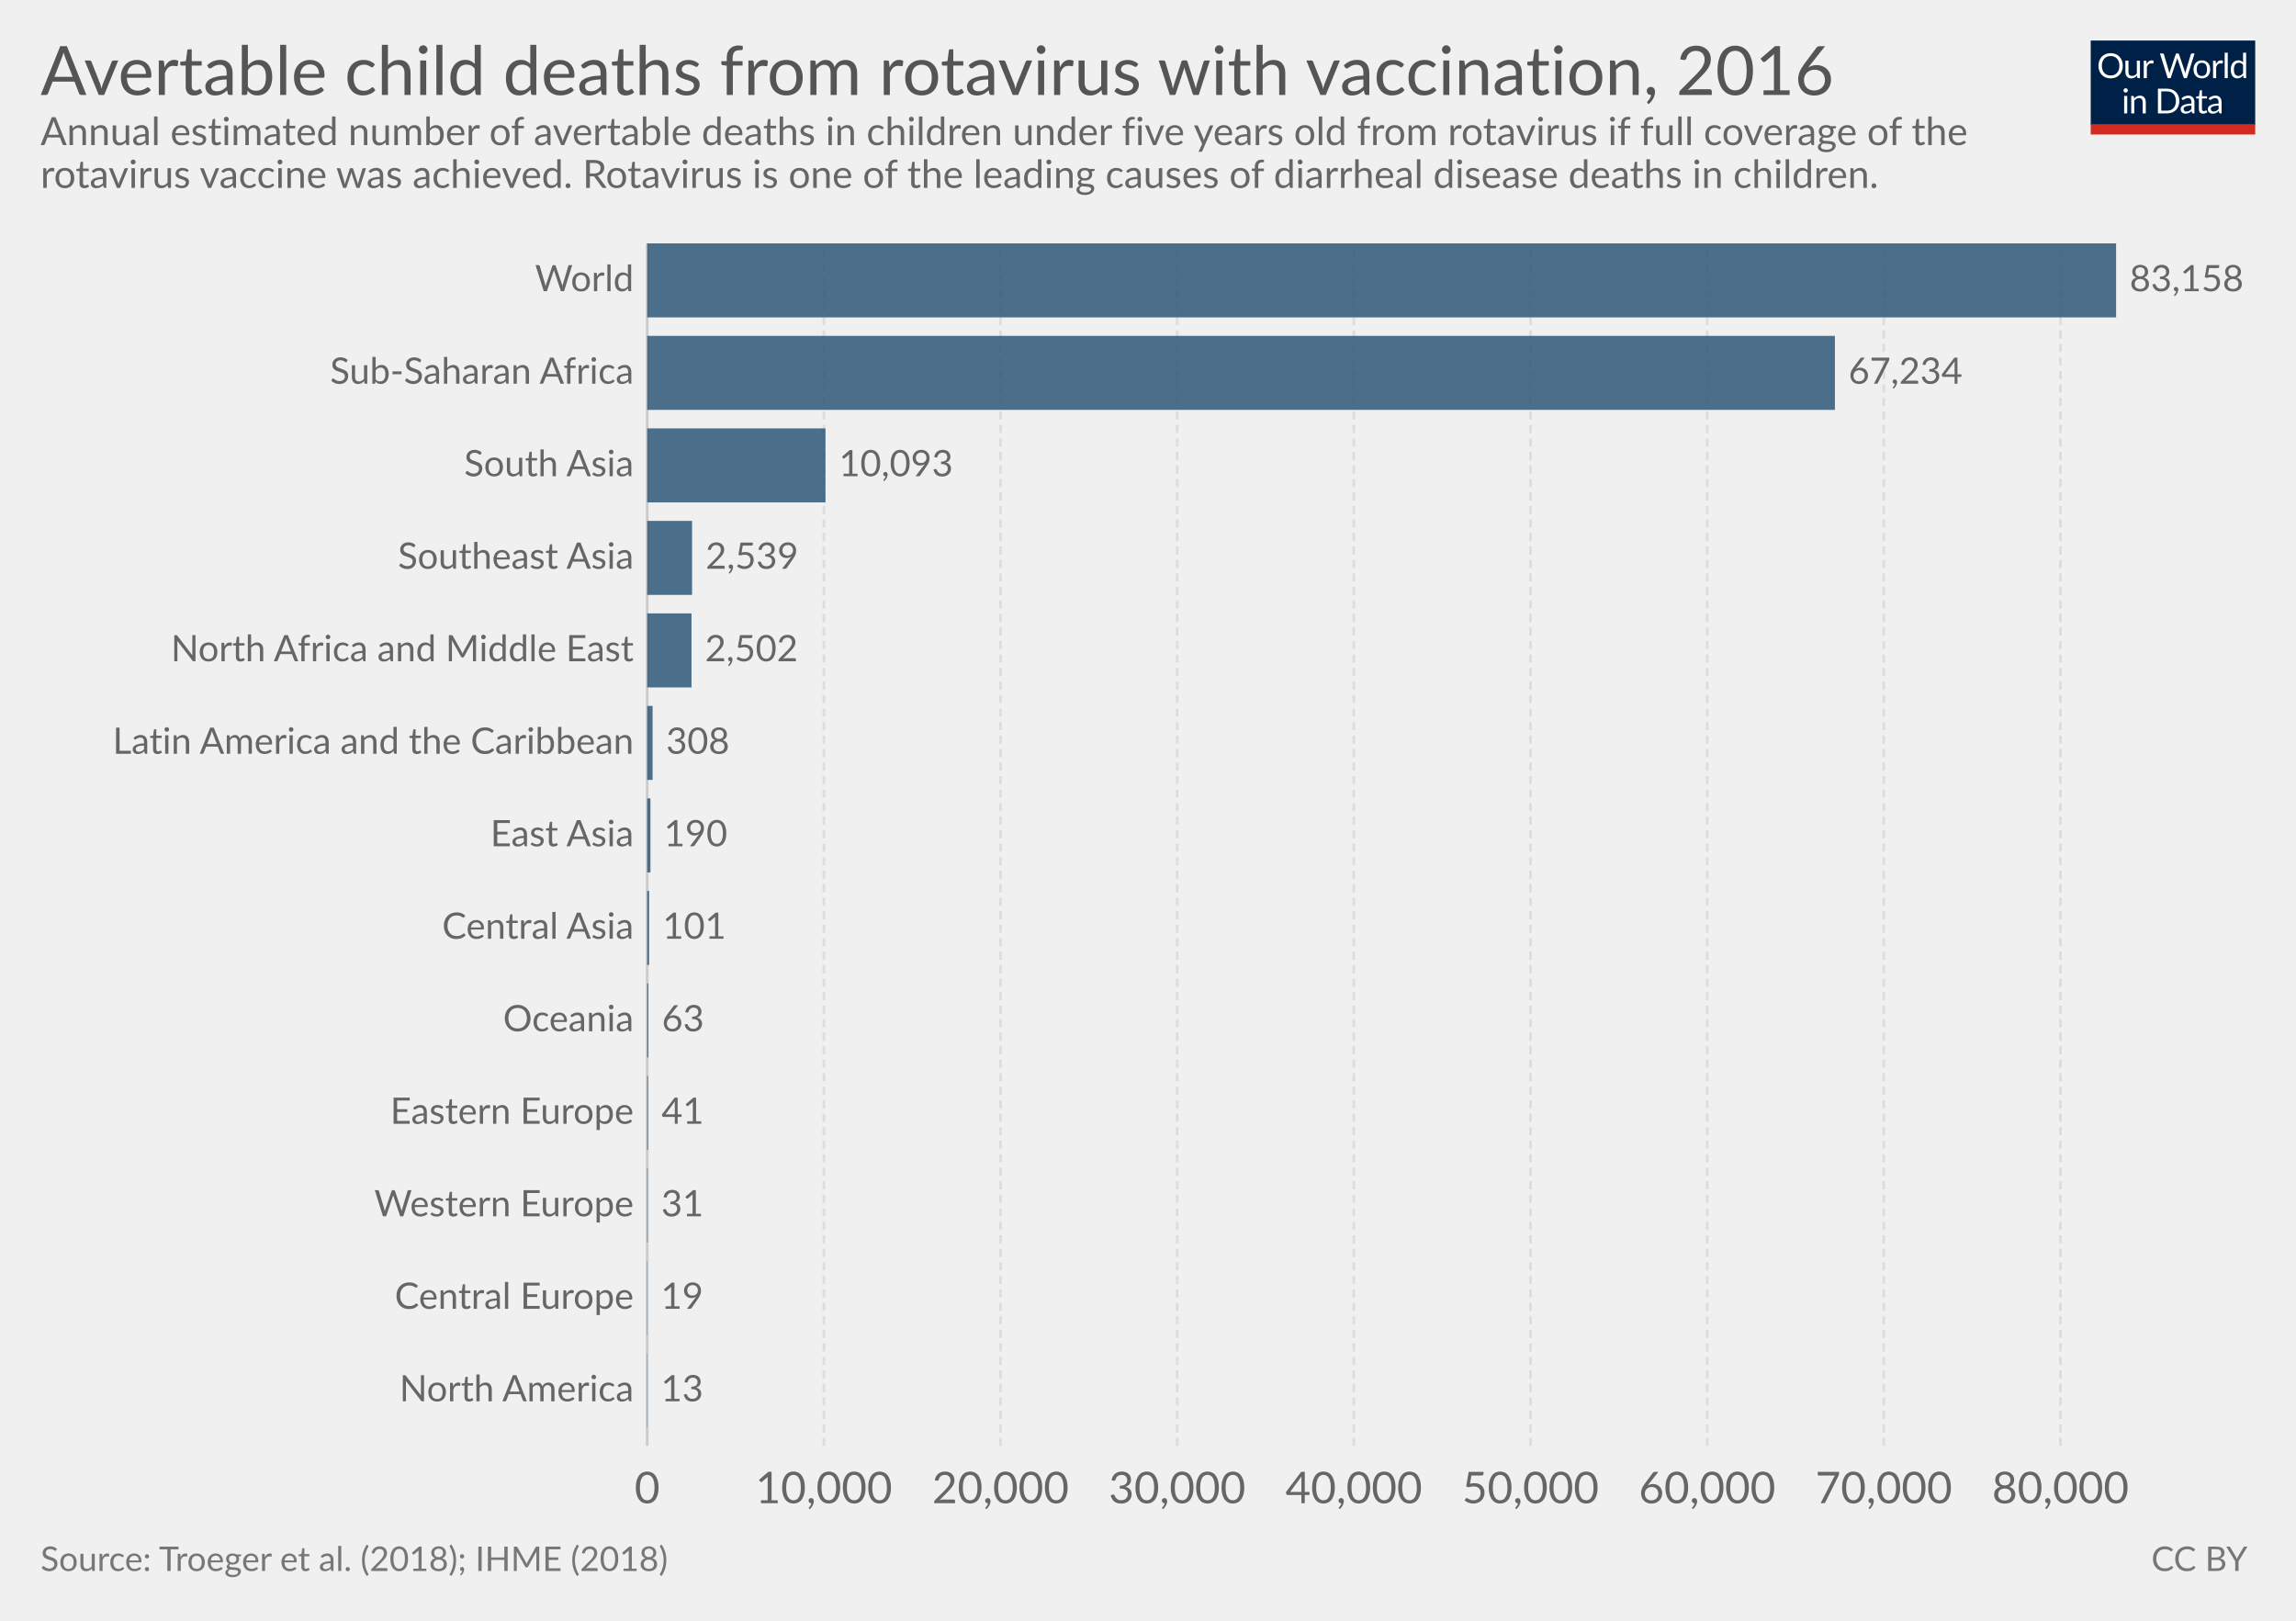
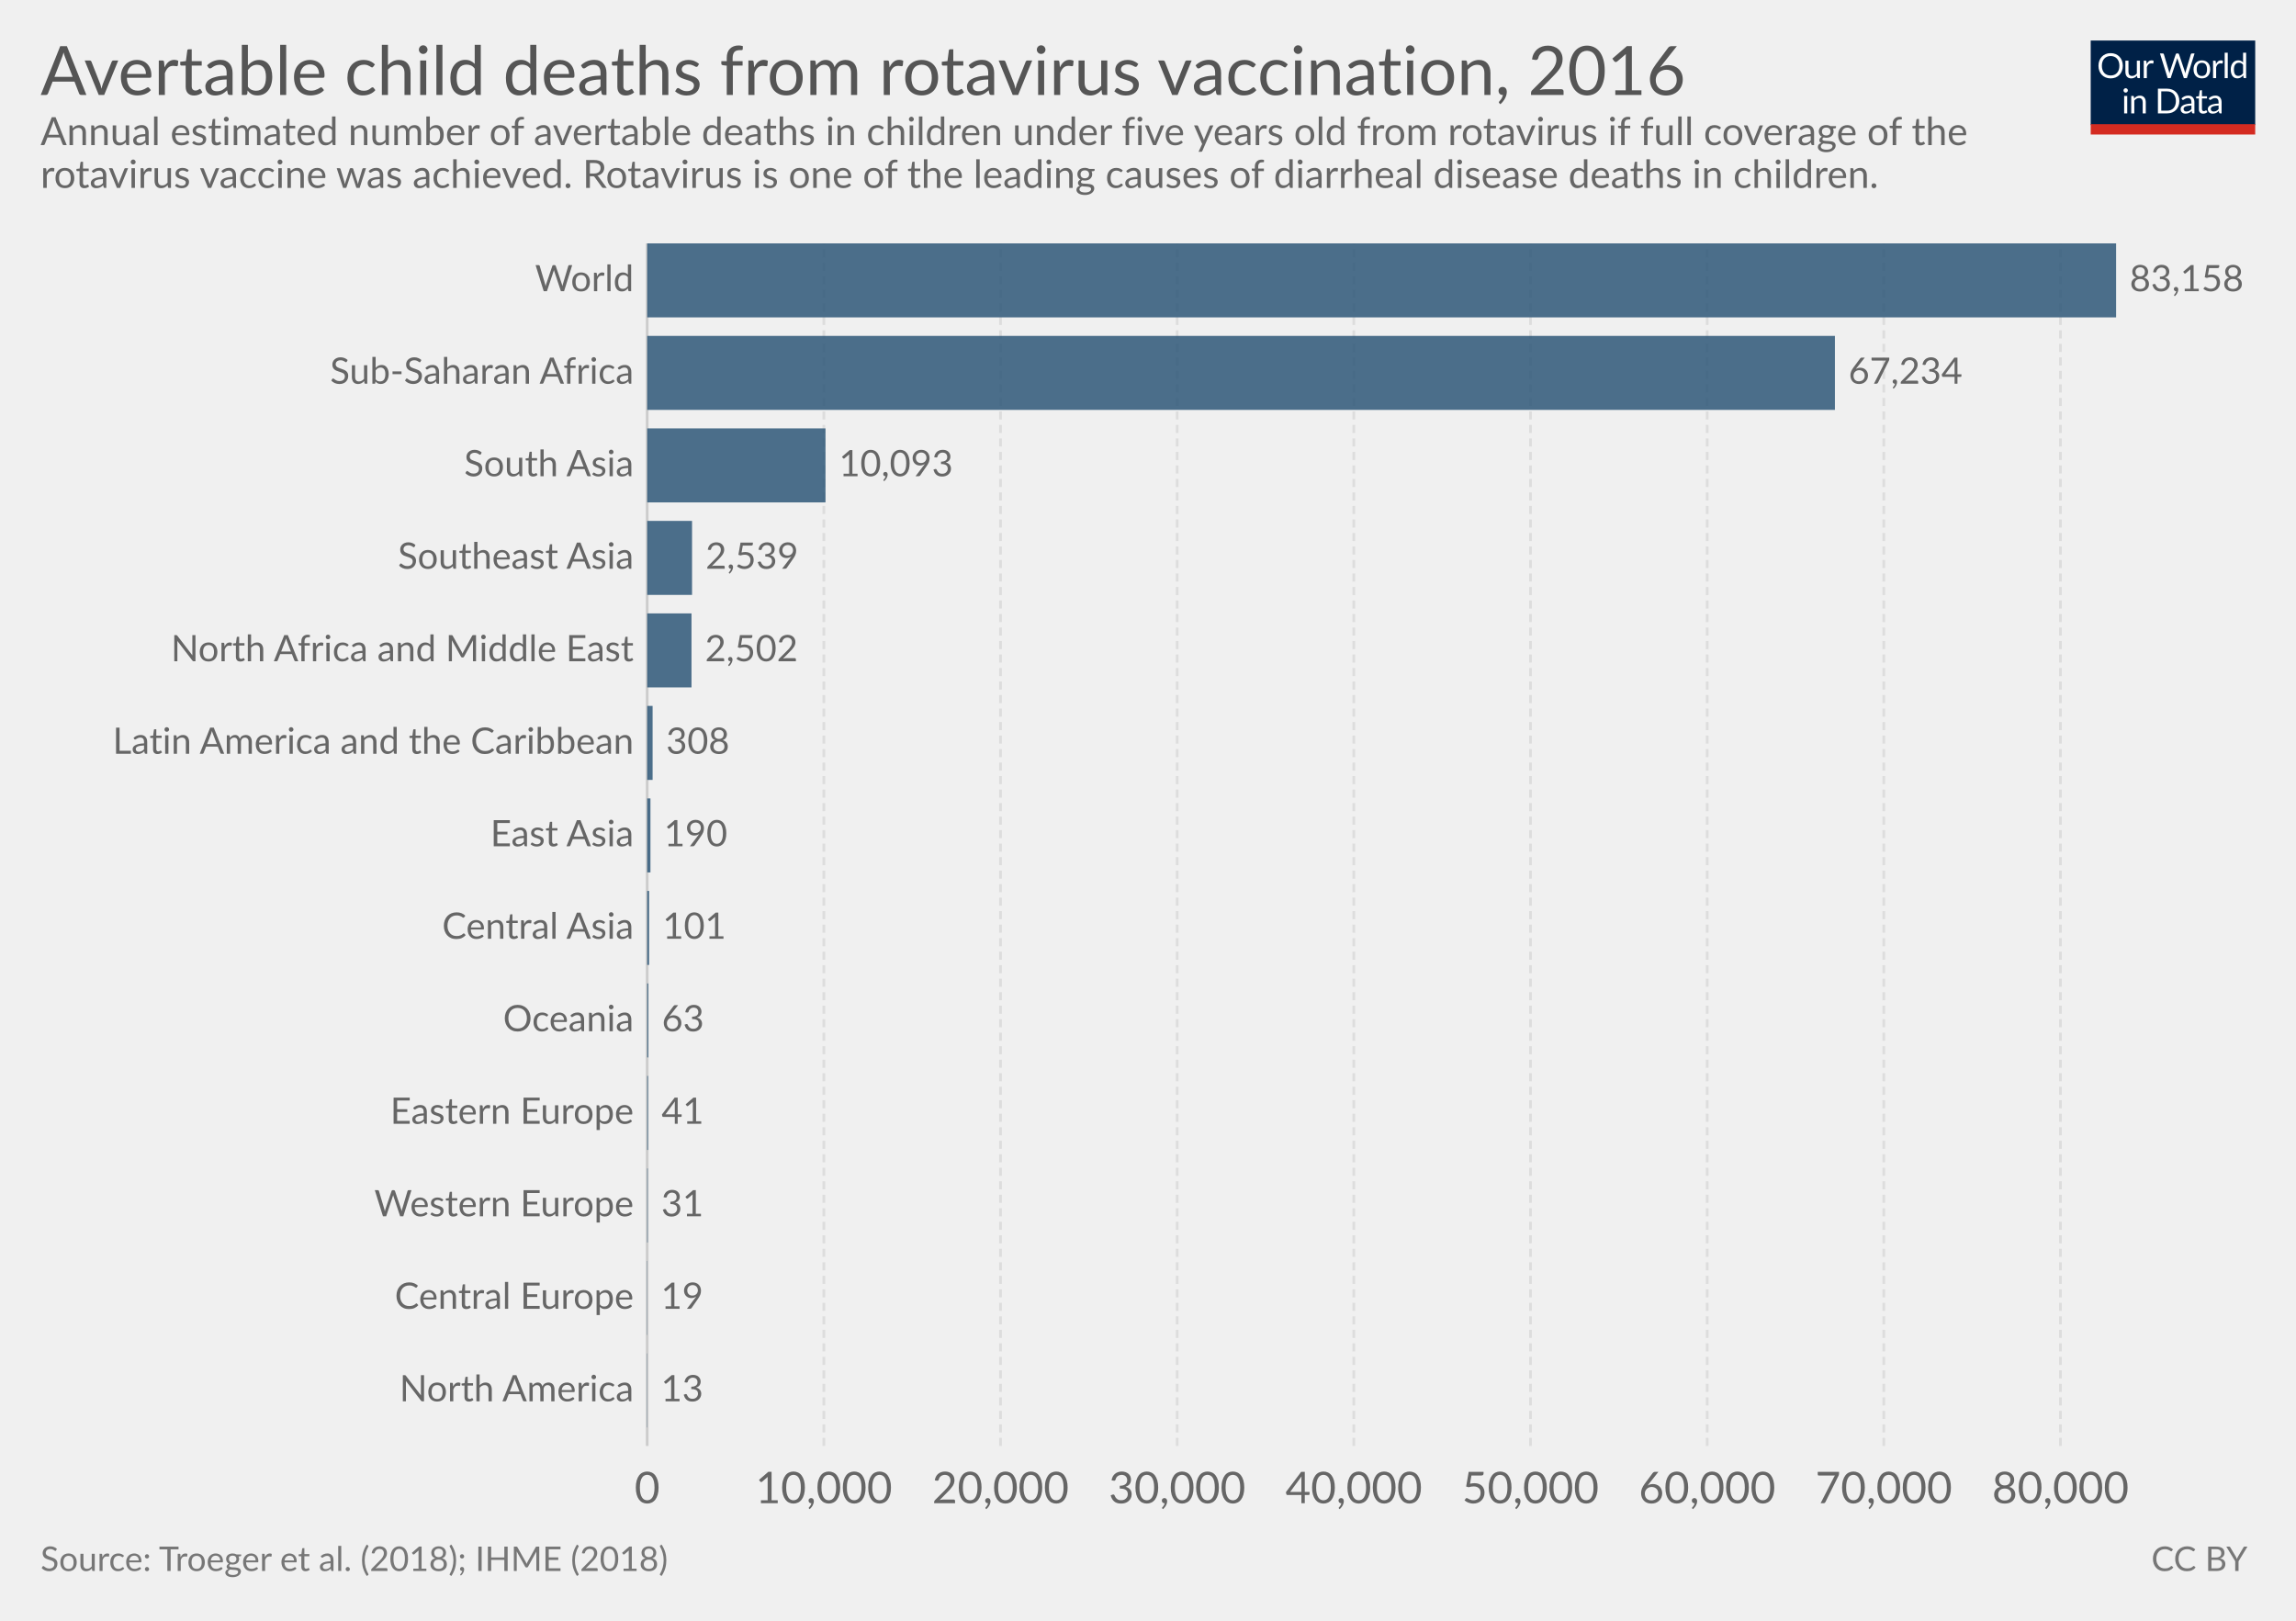
<svg xmlns="http://www.w3.org/2000/svg" version="1.1" style="font-family:Lato, 'Helvetica Neue', Helvetica, Arial, sans-serif;font-size:18px;background-color:white;text-rendering:optimizeLegibility;-webkit-font-smoothing:antialiased" width="850" height="600">
  <g class="HeaderView">
    <g transform="translate(774, 15) scale(0.29)">
      <svg width="210" height="120" viewBox="0 0 210 120" fill="none">
        <g clip-path="url(#clip0)">
          <path d="M0 0H210V107.89H0V0Z" fill="#002147" />
          <path d="M40.979 32.248C40.979 34.609 40.605 36.78 39.857 38.76C39.109 40.725 38.053 42.419 36.689 43.842C35.325 45.265 33.682 46.372 31.761 47.164C29.854 47.941 27.742 48.33 25.425 48.33C23.107 48.33 20.995 47.941 19.089 47.164C17.182 46.372 15.547 45.265 14.183 43.842C12.819 42.419 11.763 40.725 11.015 38.76C10.267 36.78 9.893 34.609 9.893 32.248C9.893 29.887 10.267 27.723 11.015 25.758C11.763 23.778 12.819 22.077 14.183 20.654C15.547 19.217 17.182 18.102 19.089 17.31C20.995 16.518 23.107 16.122 25.425 16.122C27.742 16.122 29.854 16.518 31.761 17.31C33.682 18.102 35.325 19.217 36.689 20.654C38.053 22.077 39.109 23.778 39.857 25.758C40.605 27.723 40.979 29.887 40.979 32.248ZM36.601 32.248C36.601 30.312 36.337 28.574 35.809 27.034C35.281 25.494 34.533 24.196 33.565 23.14C32.597 22.069 31.423 21.248 30.045 20.676C28.666 20.104 27.126 19.818 25.425 19.818C23.738 19.818 22.205 20.104 20.827 20.676C19.448 21.248 18.267 22.069 17.285 23.14C16.317 24.196 15.569 25.494 15.041 27.034C14.513 28.574 14.249 30.312 14.249 32.248C14.249 34.184 14.513 35.922 15.041 37.462C15.569 38.987 16.317 40.285 17.285 41.356C18.267 42.412 19.448 43.226 20.827 43.798C22.205 44.355 23.738 44.634 25.425 44.634C27.126 44.634 28.666 44.355 30.045 43.798C31.423 43.226 32.597 42.412 33.565 41.356C34.533 40.285 35.281 38.987 35.809 37.462C36.337 35.922 36.601 34.184 36.601 32.248ZM62.823 25.714V48H60.491C59.934 48 59.582 47.729 59.435 47.186L59.127 44.788C58.159 45.859 57.074 46.724 55.871 47.384C54.669 48.029 53.29 48.352 51.735 48.352C50.518 48.352 49.44 48.154 48.501 47.758C47.577 47.347 46.8 46.775 46.169 46.042C45.539 45.309 45.062 44.421 44.739 43.38C44.431 42.339 44.277 41.187 44.277 39.926V25.714H48.193V39.926C48.193 41.613 48.575 42.918 49.337 43.842C50.115 44.766 51.295 45.228 52.879 45.228C54.038 45.228 55.116 44.957 56.113 44.414C57.125 43.857 58.057 43.094 58.907 42.126V25.714H62.823ZM71.43 30.18C72.135 28.655 73 27.467 74.027 26.616C75.053 25.751 76.307 25.318 77.789 25.318C78.258 25.318 78.705 25.369 79.131 25.472C79.571 25.575 79.959 25.736 80.297 25.956L80.011 28.882C79.923 29.249 79.703 29.432 79.351 29.432C79.145 29.432 78.845 29.388 78.449 29.3C78.053 29.212 77.605 29.168 77.107 29.168C76.403 29.168 75.772 29.271 75.215 29.476C74.672 29.681 74.181 29.989 73.741 30.4C73.315 30.796 72.927 31.295 72.575 31.896C72.237 32.483 71.929 33.157 71.651 33.92V48H67.713V25.714H69.957C70.382 25.714 70.675 25.795 70.837 25.956C70.998 26.117 71.108 26.396 71.167 26.792L71.43 30.18ZM132.589 16.474L122.755 48H118.927L110.941 23.954C110.867 23.719 110.794 23.47 110.721 23.206C110.662 22.942 110.596 22.663 110.523 22.37C110.449 22.663 110.376 22.942 110.303 23.206C110.23 23.47 110.156 23.719 110.083 23.954L102.053 48H98.225L88.391 16.474H91.933C92.314 16.474 92.629 16.569 92.879 16.76C93.143 16.951 93.311 17.193 93.385 17.486L99.897 39.398C99.999 39.794 100.095 40.219 100.183 40.674C100.285 41.129 100.381 41.613 100.469 42.126C100.571 41.613 100.674 41.129 100.777 40.674C100.894 40.205 101.019 39.779 101.151 39.398L108.565 17.486C108.653 17.237 108.821 17.009 109.071 16.804C109.335 16.584 109.65 16.474 110.017 16.474H111.249C111.63 16.474 111.938 16.569 112.173 16.76C112.407 16.951 112.583 17.193 112.701 17.486L120.093 39.398C120.225 39.779 120.342 40.19 120.445 40.63C120.562 41.07 120.672 41.532 120.775 42.016C120.848 41.532 120.929 41.07 121.017 40.63C121.105 40.19 121.2 39.779 121.303 39.398L127.837 17.486C127.91 17.222 128.072 16.987 128.321 16.782C128.585 16.577 128.9 16.474 129.267 16.474H132.589ZM141.94 25.362C143.568 25.362 145.034 25.633 146.34 26.176C147.645 26.719 148.76 27.489 149.684 28.486C150.608 29.483 151.312 30.693 151.796 32.116C152.294 33.524 152.544 35.101 152.544 36.846C152.544 38.606 152.294 40.19 151.796 41.598C151.312 43.006 150.608 44.209 149.684 45.206C148.76 46.203 147.645 46.973 146.34 47.516C145.034 48.044 143.568 48.308 141.94 48.308C140.297 48.308 138.816 48.044 137.496 47.516C136.19 46.973 135.076 46.203 134.152 45.206C133.228 44.209 132.516 43.006 132.018 41.598C131.534 40.19 131.292 38.606 131.292 36.846C131.292 35.101 131.534 33.524 132.018 32.116C132.516 30.693 133.228 29.483 134.152 28.486C135.076 27.489 136.19 26.719 137.496 26.176C138.816 25.633 140.297 25.362 141.94 25.362ZM141.94 45.25C144.14 45.25 145.782 44.517 146.868 43.05C147.953 41.569 148.496 39.508 148.496 36.868C148.496 34.213 147.953 32.145 146.868 30.664C145.782 29.183 144.14 28.442 141.94 28.442C140.825 28.442 139.85 28.633 139.014 29.014C138.192 29.395 137.503 29.945 136.946 30.664C136.403 31.383 135.992 32.27 135.714 33.326C135.45 34.367 135.318 35.548 135.318 36.868C135.318 39.508 135.86 41.569 136.946 43.05C138.046 44.517 139.71 45.25 141.94 45.25ZM159.908 30.18C160.612 28.655 161.478 27.467 162.504 26.616C163.531 25.751 164.785 25.318 166.266 25.318C166.736 25.318 167.183 25.369 167.608 25.472C168.048 25.575 168.437 25.736 168.774 25.956L168.488 28.882C168.4 29.249 168.18 29.432 167.828 29.432C167.623 29.432 167.322 29.388 166.926 29.3C166.53 29.212 166.083 29.168 165.584 29.168C164.88 29.168 164.25 29.271 163.692 29.476C163.15 29.681 162.658 29.989 162.218 30.4C161.793 30.796 161.404 31.295 161.052 31.896C160.715 32.483 160.407 33.157 160.128 33.92V48H156.19V25.714H158.434C158.86 25.714 159.153 25.795 159.314 25.956C159.476 26.117 159.586 26.396 159.644 26.792L159.908 30.18ZM174.946 15.594V48H171.03V15.594H174.946ZM194.496 31.016C193.763 30.033 192.971 29.351 192.12 28.97C191.269 28.574 190.316 28.376 189.26 28.376C187.192 28.376 185.601 29.117 184.486 30.598C183.371 32.079 182.814 34.191 182.814 36.934C182.814 38.386 182.939 39.633 183.188 40.674C183.437 41.701 183.804 42.551 184.288 43.226C184.772 43.886 185.366 44.37 186.07 44.678C186.774 44.986 187.573 45.14 188.468 45.14C189.759 45.14 190.881 44.847 191.834 44.26C192.802 43.673 193.689 42.845 194.496 41.774V31.016ZM198.412 15.594V48H196.08C195.523 48 195.171 47.729 195.024 47.186L194.672 44.48C193.719 45.624 192.633 46.548 191.416 47.252C190.199 47.956 188.791 48.308 187.192 48.308C185.916 48.308 184.757 48.066 183.716 47.582C182.675 47.083 181.787 46.357 181.054 45.404C180.321 44.451 179.756 43.263 179.36 41.84C178.964 40.417 178.766 38.782 178.766 36.934C178.766 35.291 178.986 33.766 179.426 32.358C179.866 30.935 180.497 29.703 181.318 28.662C182.139 27.621 183.144 26.807 184.332 26.22C185.535 25.619 186.884 25.318 188.38 25.318C189.744 25.318 190.91 25.553 191.878 26.022C192.861 26.477 193.733 27.115 194.496 27.936V15.594H198.412ZM46.614 70.714V93H42.698V70.714H46.614ZM47.45 63.718C47.45 64.099 47.369 64.459 47.208 64.796C47.061 65.119 46.856 65.412 46.592 65.676C46.343 65.925 46.042 66.123 45.69 66.27C45.352 66.417 44.993 66.49 44.612 66.49C44.23 66.49 43.871 66.417 43.534 66.27C43.211 66.123 42.925 65.925 42.676 65.676C42.426 65.412 42.228 65.119 42.082 64.796C41.935 64.459 41.862 64.099 41.862 63.718C41.862 63.337 41.935 62.977 42.082 62.64C42.228 62.288 42.426 61.987 42.676 61.738C42.925 61.474 43.211 61.269 43.534 61.122C43.871 60.975 44.23 60.902 44.612 60.902C44.993 60.902 45.352 60.975 45.69 61.122C46.042 61.269 46.343 61.474 46.592 61.738C46.856 61.987 47.061 62.288 47.208 62.64C47.369 62.977 47.45 63.337 47.45 63.718ZM55.424 73.948C55.908 73.405 56.422 72.914 56.964 72.474C57.507 72.034 58.079 71.66 58.68 71.352C59.296 71.029 59.941 70.787 60.616 70.626C61.306 70.45 62.046 70.362 62.838 70.362C64.055 70.362 65.126 70.567 66.05 70.978C66.989 71.374 67.766 71.946 68.382 72.694C69.013 73.427 69.49 74.315 69.812 75.356C70.135 76.397 70.296 77.549 70.296 78.81V93H66.358V78.81C66.358 77.123 65.969 75.818 65.192 74.894C64.43 73.955 63.264 73.486 61.694 73.486C60.535 73.486 59.45 73.765 58.438 74.322C57.441 74.879 56.517 75.635 55.666 76.588V93H51.728V70.714H54.082C54.639 70.714 54.984 70.985 55.116 71.528L55.424 73.948ZM113.129 77.248C113.129 79.609 112.755 81.758 112.007 83.694C111.259 85.63 110.203 87.287 108.839 88.666C107.475 90.045 105.832 91.115 103.911 91.878C102.004 92.626 99.892 93 97.575 93H85.805V61.474H97.575C99.892 61.474 102.004 61.855 103.911 62.618C105.832 63.366 107.475 64.437 108.839 65.83C110.203 67.209 111.259 68.866 112.007 70.802C112.755 72.738 113.129 74.887 113.129 77.248ZM108.751 77.248C108.751 75.312 108.487 73.581 107.959 72.056C107.431 70.531 106.683 69.24 105.715 68.184C104.747 67.128 103.574 66.321 102.195 65.764C100.816 65.207 99.276 64.928 97.575 64.928H90.073V89.546H97.575C99.276 89.546 100.816 89.267 102.195 88.71C103.574 88.153 104.747 87.353 105.715 86.312C106.683 85.256 107.431 83.965 107.959 82.44C108.487 80.915 108.751 79.184 108.751 77.248ZM128.553 82.968C126.749 83.027 125.209 83.173 123.933 83.408C122.672 83.628 121.638 83.921 120.831 84.288C120.039 84.655 119.46 85.087 119.093 85.586C118.741 86.085 118.565 86.642 118.565 87.258C118.565 87.845 118.661 88.351 118.851 88.776C119.042 89.201 119.299 89.553 119.621 89.832C119.959 90.096 120.347 90.294 120.787 90.426C121.242 90.543 121.726 90.602 122.239 90.602C122.929 90.602 123.559 90.536 124.131 90.404C124.703 90.257 125.239 90.052 125.737 89.788C126.251 89.524 126.735 89.209 127.189 88.842C127.659 88.475 128.113 88.057 128.553 87.588V82.968ZM115.903 73.86C117.135 72.672 118.463 71.785 119.885 71.198C121.308 70.611 122.885 70.318 124.615 70.318C125.862 70.318 126.969 70.523 127.937 70.934C128.905 71.345 129.719 71.917 130.379 72.65C131.039 73.383 131.538 74.271 131.875 75.312C132.213 76.353 132.381 77.497 132.381 78.744V93H130.643C130.262 93 129.969 92.941 129.763 92.824C129.558 92.692 129.397 92.443 129.279 92.076L128.839 89.964C128.253 90.507 127.681 90.991 127.123 91.416C126.566 91.827 125.979 92.179 125.363 92.472C124.747 92.751 124.087 92.963 123.383 93.11C122.694 93.271 121.924 93.352 121.073 93.352C120.208 93.352 119.394 93.235 118.631 93C117.869 92.751 117.201 92.384 116.629 91.9C116.072 91.416 115.625 90.807 115.287 90.074C114.965 89.326 114.803 88.446 114.803 87.434C114.803 86.554 115.045 85.711 115.529 84.904C116.013 84.083 116.798 83.357 117.883 82.726C118.969 82.095 120.384 81.582 122.129 81.186C123.875 80.775 126.016 80.541 128.553 80.482V78.744C128.553 77.013 128.179 75.708 127.431 74.828C126.683 73.933 125.591 73.486 124.153 73.486C123.185 73.486 122.371 73.611 121.711 73.86C121.066 74.095 120.501 74.366 120.017 74.674C119.548 74.967 119.137 75.239 118.785 75.488C118.448 75.723 118.111 75.84 117.773 75.84C117.509 75.84 117.282 75.774 117.091 75.642C116.901 75.495 116.739 75.319 116.607 75.114L115.903 73.86ZM143.568 93.352C141.808 93.352 140.451 92.861 139.498 91.878C138.559 90.895 138.09 89.48 138.09 87.632V73.992H135.406C135.171 73.992 134.973 73.926 134.812 73.794C134.65 73.647 134.57 73.427 134.57 73.134V71.572L138.222 71.11L139.124 64.224C139.168 64.004 139.263 63.828 139.41 63.696C139.571 63.549 139.776 63.476 140.026 63.476H142.006V71.154H148.452V73.992H142.006V87.368C142.006 88.307 142.233 89.003 142.688 89.458C143.142 89.913 143.729 90.14 144.448 90.14C144.858 90.14 145.21 90.089 145.504 89.986C145.812 89.869 146.076 89.744 146.296 89.612C146.516 89.48 146.699 89.363 146.846 89.26C147.007 89.143 147.146 89.084 147.264 89.084C147.469 89.084 147.652 89.209 147.814 89.458L148.958 91.328C148.283 91.959 147.469 92.457 146.516 92.824C145.562 93.176 144.58 93.352 143.568 93.352ZM163.253 82.968C161.449 83.027 159.909 83.173 158.633 83.408C157.372 83.628 156.338 83.921 155.531 84.288C154.739 84.655 154.16 85.087 153.793 85.586C153.441 86.085 153.265 86.642 153.265 87.258C153.265 87.845 153.36 88.351 153.551 88.776C153.742 89.201 153.998 89.553 154.321 89.832C154.658 90.096 155.047 90.294 155.487 90.426C155.942 90.543 156.426 90.602 156.939 90.602C157.628 90.602 158.259 90.536 158.831 90.404C159.403 90.257 159.938 90.052 160.437 89.788C160.95 89.524 161.434 89.209 161.889 88.842C162.358 88.475 162.813 88.057 163.253 87.588V82.968ZM150.603 73.86C151.835 72.672 153.162 71.785 154.585 71.198C156.008 70.611 157.584 70.318 159.315 70.318C160.562 70.318 161.669 70.523 162.637 70.934C163.605 71.345 164.419 71.917 165.079 72.65C165.739 73.383 166.238 74.271 166.575 75.312C166.912 76.353 167.081 77.497 167.081 78.744V93H165.343C164.962 93 164.668 92.941 164.463 92.824C164.258 92.692 164.096 92.443 163.979 92.076L163.539 89.964C162.952 90.507 162.38 90.991 161.823 91.416C161.266 91.827 160.679 92.179 160.063 92.472C159.447 92.751 158.787 92.963 158.083 93.11C157.394 93.271 156.624 93.352 155.773 93.352C154.908 93.352 154.094 93.235 153.331 93C152.568 92.751 151.901 92.384 151.329 91.9C150.772 91.416 150.324 90.807 149.987 90.074C149.664 89.326 149.503 88.446 149.503 87.434C149.503 86.554 149.745 85.711 150.229 84.904C150.713 84.083 151.498 83.357 152.583 82.726C153.668 82.095 155.084 81.582 156.829 81.186C158.574 80.775 160.716 80.541 163.253 80.482V78.744C163.253 77.013 162.879 75.708 162.131 74.828C161.383 73.933 160.29 73.486 158.853 73.486C157.885 73.486 157.071 73.611 156.411 73.86C155.766 74.095 155.201 74.366 154.717 74.674C154.248 74.967 153.837 75.239 153.485 75.488C153.148 75.723 152.81 75.84 152.473 75.84C152.209 75.84 151.982 75.774 151.791 75.642C151.6 75.495 151.439 75.319 151.307 75.114L150.603 73.86Z" fill="white" />
          <rect y="106.789" width="210" height="13.211" fill="#D42B21" />
        </g>
        <defs>
          <clipPath id="clip0">
            <rect width="210" height="120" fill="white" />
          </clipPath>
        </defs>
      </svg>
    </g>
    <a href="https://ourworldindata.org/grapher/avertable-deaths-from-rotavirus-with-full-vaccine-coverage" target="_blank">
      <text font-size="25.20" x="15.0" y="35.2" fill="#555">
-         <tspan x="15" y="35.16">Avertable child deaths from rotavirus with vaccination, 2016</tspan>
+         <tspan x="15" y="35.16">Avertable child deaths from rotavirus vaccination, 2016</tspan>
      </text>
    </a>
    <text font-size="14.40" x="15.0" y="53.7" fill="#666">
      <tspan x="15" y="53.72">Annual estimated number of avertable deaths in children under five years old from rotavirus if full coverage of the</tspan>
      <tspan x="15" y="69.56">rotavirus vaccine was achieved. Rotavirus is one of the leading causes of diarrheal disease deaths in children.</tspan>
    </text>
  </g>
  <g class="DiscreteBarChart">
    <rect x="15" y="90.1" width="810" height="466.4" opacity="0" fill="rgba(255,255,255,0)" />
    <g class="HorizontalAxis">
      <text x="239.6" y="556.5" fill="#666" text-anchor="middle" font-size="16.2">0</text>
      <text x="305" y="556.5" fill="#666" text-anchor="middle" font-size="16.2">10,000</text>
      <text x="370.4" y="556.5" fill="#666" text-anchor="middle" font-size="16.2">20,000</text>
      <text x="435.8" y="556.5" fill="#666" text-anchor="middle" font-size="16.2">30,000</text>
      <text x="501.2" y="556.5" fill="#666" text-anchor="middle" font-size="16.2">40,000</text>
      <text x="566.6" y="556.5" fill="#666" text-anchor="middle" font-size="16.2">50,000</text>
      <text x="632" y="556.5" fill="#666" text-anchor="middle" font-size="16.2">60,000</text>
      <text x="697.4" y="556.5" fill="#666" text-anchor="middle" font-size="16.2">70,000</text>
      <text x="762.8" y="556.5" fill="#666" text-anchor="middle" font-size="16.2">80,000</text>
    </g>
    <g class="AxisGridLines">
      <line x1="239.6" y1="535.30" x2="239.6" y2="90.10" stroke="#ccc" />
      <line x1="305" y1="535.30" x2="305" y2="90.10" stroke="#ddd" stroke-dasharray="3,2" />
      <line x1="370.4" y1="535.30" x2="370.4" y2="90.10" stroke="#ddd" stroke-dasharray="3,2" />
      <line x1="435.8" y1="535.30" x2="435.8" y2="90.10" stroke="#ddd" stroke-dasharray="3,2" />
      <line x1="501.2" y1="535.30" x2="501.2" y2="90.10" stroke="#ddd" stroke-dasharray="3,2" />
      <line x1="566.6" y1="535.30" x2="566.6" y2="90.10" stroke="#ddd" stroke-dasharray="3,2" />
      <line x1="632" y1="535.30" x2="632" y2="90.10" stroke="#ddd" stroke-dasharray="3,2" />
      <line x1="697.4" y1="535.30" x2="697.4" y2="90.10" stroke="#ddd" stroke-dasharray="3,2" />
      <line x1="762.8" y1="535.30" x2="762.8" y2="90.10" stroke="#ddd" stroke-dasharray="3,2" />
    </g>
-     <g class="bar">
-       <text x="234.604" y="103.798" fill="#666" dominant-baseline="middle" text-anchor="end" font-size="13.5">World</text>
-       <rect x="239.6" y="90.1" width="543.8" height="27.397" fill="#2E5778" opacity="0.85" />
-       <text x="788.4" y="103.798" fill="#666" dominant-baseline="middle" text-anchor="start" font-size="13.5">83,158</text>
+     <g class="bar" transform="translate(0, 103.7985)" style="transition:transform 200ms ease">
+       <text x="0" y="0" transform="translate(234.604, 0)" fill="#666" dominant-baseline="middle" text-anchor="end" font-size="13.5">World</text>
+       <rect x="0" y="0" transform="translate(239.6, -13.69846)" width="543.8" height="27.397" fill="#2E5778" opacity="0.85" style="transition:height 200ms ease" />
+       <text x="0" y="0" transform="translate(788.4, 0)" fill="#666" dominant-baseline="middle" text-anchor="start" font-size="13.5">83,158</text>
    </g>
-     <g class="bar">
-       <text x="234.604" y="138.045" fill="#666" dominant-baseline="middle" text-anchor="end" font-size="13.5">Sub-Saharan Africa</text>
-       <rect x="239.6" y="124.346" width="439.7" height="27.397" fill="#2E5778" opacity="0.85" />
-       <text x="684.3" y="138.045" fill="#666" dominant-baseline="middle" text-anchor="start" font-size="13.5">67,234</text>
+     <g class="bar" transform="translate(0, 138.0446)" style="transition:transform 200ms ease">
+       <text x="0" y="0" transform="translate(234.604, 0)" fill="#666" dominant-baseline="middle" text-anchor="end" font-size="13.5">Sub-Saharan Africa</text>
+       <rect x="0" y="0" transform="translate(239.6, -13.69846)" width="439.7" height="27.397" fill="#2E5778" opacity="0.85" style="transition:height 200ms ease" />
+       <text x="0" y="0" transform="translate(684.3, 0)" fill="#666" dominant-baseline="middle" text-anchor="start" font-size="13.5">67,234</text>
    </g>
-     <g class="bar">
-       <text x="234.604" y="172.291" fill="#666" dominant-baseline="middle" text-anchor="end" font-size="13.5">South Asia</text>
-       <rect x="239.6" y="158.592" width="66" height="27.397" fill="#2E5778" opacity="0.85" />
-       <text x="310.6" y="172.291" fill="#666" dominant-baseline="middle" text-anchor="start" font-size="13.5">10,093</text>
+     <g class="bar" transform="translate(0, 172.2908)" style="transition:transform 200ms ease">
+       <text x="0" y="0" transform="translate(234.604, 0)" fill="#666" dominant-baseline="middle" text-anchor="end" font-size="13.5">South Asia</text>
+       <rect x="0" y="0" transform="translate(239.6, -13.69846)" width="66" height="27.397" fill="#2E5778" opacity="0.85" style="transition:height 200ms ease" />
+       <text x="0" y="0" transform="translate(310.6, 0)" fill="#666" dominant-baseline="middle" text-anchor="start" font-size="13.5">10,093</text>
    </g>
-     <g class="bar">
-       <text x="234.604" y="206.537" fill="#666" dominant-baseline="middle" text-anchor="end" font-size="13.5">Southeast Asia</text>
-       <rect x="239.6" y="192.838" width="16.6" height="27.397" fill="#2E5778" opacity="0.85" />
-       <text x="261.2" y="206.537" fill="#666" dominant-baseline="middle" text-anchor="start" font-size="13.5">2,539</text>
+     <g class="bar" transform="translate(0, 206.5369)" style="transition:transform 200ms ease">
+       <text x="0" y="0" transform="translate(234.604, 0)" fill="#666" dominant-baseline="middle" text-anchor="end" font-size="13.5">Southeast Asia</text>
+       <rect x="0" y="0" transform="translate(239.6, -13.69846)" width="16.6" height="27.397" fill="#2E5778" opacity="0.85" style="transition:height 200ms ease" />
+       <text x="0" y="0" transform="translate(261.2, 0)" fill="#666" dominant-baseline="middle" text-anchor="start" font-size="13.5">2,539</text>
    </g>
-     <g class="bar">
-       <text x="234.604" y="240.783" fill="#666" dominant-baseline="middle" text-anchor="end" font-size="13.5">North Africa and Middle East</text>
-       <rect x="239.6" y="227.085" width="16.4" height="27.397" fill="#2E5778" opacity="0.85" />
-       <text x="261" y="240.783" fill="#666" dominant-baseline="middle" text-anchor="start" font-size="13.5">2,502</text>
+     <g class="bar" transform="translate(0, 240.7831)" style="transition:transform 200ms ease">
+       <text x="0" y="0" transform="translate(234.604, 0)" fill="#666" dominant-baseline="middle" text-anchor="end" font-size="13.5">North Africa and Middle East</text>
+       <rect x="0" y="0" transform="translate(239.6, -13.69846)" width="16.4" height="27.397" fill="#2E5778" opacity="0.85" style="transition:height 200ms ease" />
+       <text x="0" y="0" transform="translate(261, 0)" fill="#666" dominant-baseline="middle" text-anchor="start" font-size="13.5">2,502</text>
    </g>
-     <g class="bar">
-       <text x="234.604" y="275.029" fill="#666" dominant-baseline="middle" text-anchor="end" font-size="13.5">Latin America and the Caribbean</text>
-       <rect x="239.6" y="261.331" width="2" height="27.397" fill="#2E5778" opacity="0.85" />
-       <text x="246.6" y="275.029" fill="#666" dominant-baseline="middle" text-anchor="start" font-size="13.5">308</text>
+     <g class="bar" transform="translate(0, 275.0292)" style="transition:transform 200ms ease">
+       <text x="0" y="0" transform="translate(234.604, 0)" fill="#666" dominant-baseline="middle" text-anchor="end" font-size="13.5">Latin America and the Caribbean</text>
+       <rect x="0" y="0" transform="translate(239.6, -13.69846)" width="2" height="27.397" fill="#2E5778" opacity="0.85" style="transition:height 200ms ease" />
+       <text x="0" y="0" transform="translate(246.6, 0)" fill="#666" dominant-baseline="middle" text-anchor="start" font-size="13.5">308</text>
    </g>
-     <g class="bar">
-       <text x="234.604" y="309.275" fill="#666" dominant-baseline="middle" text-anchor="end" font-size="13.5">East Asia</text>
-       <rect x="239.6" y="295.577" width="1.2" height="27.397" fill="#2E5778" opacity="0.85" />
-       <text x="245.8" y="309.275" fill="#666" dominant-baseline="middle" text-anchor="start" font-size="13.5">190</text>
+     <g class="bar" transform="translate(0, 309.2754)" style="transition:transform 200ms ease">
+       <text x="0" y="0" transform="translate(234.604, 0)" fill="#666" dominant-baseline="middle" text-anchor="end" font-size="13.5">East Asia</text>
+       <rect x="0" y="0" transform="translate(239.6, -13.69846)" width="1.2" height="27.397" fill="#2E5778" opacity="0.85" style="transition:height 200ms ease" />
+       <text x="0" y="0" transform="translate(245.8, 0)" fill="#666" dominant-baseline="middle" text-anchor="start" font-size="13.5">190</text>
    </g>
-     <g class="bar">
-       <text x="234.604" y="343.522" fill="#666" dominant-baseline="middle" text-anchor="end" font-size="13.5">Central Asia</text>
-       <rect x="239.6" y="329.823" width="0.7" height="27.397" fill="#2E5778" opacity="0.85" />
-       <text x="245.3" y="343.522" fill="#666" dominant-baseline="middle" text-anchor="start" font-size="13.5">101</text>
+     <g class="bar" transform="translate(0, 343.5215)" style="transition:transform 200ms ease">
+       <text x="0" y="0" transform="translate(234.604, 0)" fill="#666" dominant-baseline="middle" text-anchor="end" font-size="13.5">Central Asia</text>
+       <rect x="0" y="0" transform="translate(239.6, -13.69846)" width="0.7" height="27.397" fill="#2E5778" opacity="0.85" style="transition:height 200ms ease" />
+       <text x="0" y="0" transform="translate(245.3, 0)" fill="#666" dominant-baseline="middle" text-anchor="start" font-size="13.5">101</text>
    </g>
-     <g class="bar">
-       <text x="234.604" y="377.768" fill="#666" dominant-baseline="middle" text-anchor="end" font-size="13.5">Oceania</text>
-       <rect x="239.6" y="364.069" width="0.4" height="27.397" fill="#2E5778" opacity="0.85" />
-       <text x="245" y="377.768" fill="#666" dominant-baseline="middle" text-anchor="start" font-size="13.5">63</text>
+     <g class="bar" transform="translate(0, 377.7677)" style="transition:transform 200ms ease">
+       <text x="0" y="0" transform="translate(234.604, 0)" fill="#666" dominant-baseline="middle" text-anchor="end" font-size="13.5">Oceania</text>
+       <rect x="0" y="0" transform="translate(239.6, -13.69846)" width="0.4" height="27.397" fill="#2E5778" opacity="0.85" style="transition:height 200ms ease" />
+       <text x="0" y="0" transform="translate(245, 0)" fill="#666" dominant-baseline="middle" text-anchor="start" font-size="13.5">63</text>
    </g>
-     <g class="bar">
-       <text x="234.604" y="412.014" fill="#666" dominant-baseline="middle" text-anchor="end" font-size="13.5">Eastern Europe</text>
-       <rect x="239.6" y="398.315" width="0.3" height="27.397" fill="#2E5778" opacity="0.85" />
-       <text x="244.9" y="412.014" fill="#666" dominant-baseline="middle" text-anchor="start" font-size="13.5">41</text>
+     <g class="bar" transform="translate(0, 412.0138)" style="transition:transform 200ms ease">
+       <text x="0" y="0" transform="translate(234.604, 0)" fill="#666" dominant-baseline="middle" text-anchor="end" font-size="13.5">Eastern Europe</text>
+       <rect x="0" y="0" transform="translate(239.6, -13.69846)" width="0.3" height="27.397" fill="#2E5778" opacity="0.85" style="transition:height 200ms ease" />
+       <text x="0" y="0" transform="translate(244.9, 0)" fill="#666" dominant-baseline="middle" text-anchor="start" font-size="13.5">41</text>
    </g>
-     <g class="bar">
-       <text x="234.604" y="446.26" fill="#666" dominant-baseline="middle" text-anchor="end" font-size="13.5">Western Europe</text>
-       <rect x="239.6" y="432.562" width="0.2" height="27.397" fill="#2E5778" opacity="0.85" />
-       <text x="244.8" y="446.26" fill="#666" dominant-baseline="middle" text-anchor="start" font-size="13.5">31</text>
+     <g class="bar" transform="translate(0, 446.26)" style="transition:transform 200ms ease">
+       <text x="0" y="0" transform="translate(234.604, 0)" fill="#666" dominant-baseline="middle" text-anchor="end" font-size="13.5">Western Europe</text>
+       <rect x="0" y="0" transform="translate(239.6, -13.69846)" width="0.2" height="27.397" fill="#2E5778" opacity="0.85" style="transition:height 200ms ease" />
+       <text x="0" y="0" transform="translate(244.8, 0)" fill="#666" dominant-baseline="middle" text-anchor="start" font-size="13.5">31</text>
    </g>
-     <g class="bar">
-       <text x="234.604" y="480.506" fill="#666" dominant-baseline="middle" text-anchor="end" font-size="13.5">Central Europe</text>
-       <rect x="239.6" y="466.808" width="0.1" height="27.397" fill="#2E5778" opacity="0.85" />
-       <text x="244.7" y="480.506" fill="#666" dominant-baseline="middle" text-anchor="start" font-size="13.5">19</text>
+     <g class="bar" transform="translate(0, 480.5062)" style="transition:transform 200ms ease">
+       <text x="0" y="0" transform="translate(234.604, 0)" fill="#666" dominant-baseline="middle" text-anchor="end" font-size="13.5">Central Europe</text>
+       <rect x="0" y="0" transform="translate(239.6, -13.69846)" width="0.1" height="27.397" fill="#2E5778" opacity="0.85" style="transition:height 200ms ease" />
+       <text x="0" y="0" transform="translate(244.7, 0)" fill="#666" dominant-baseline="middle" text-anchor="start" font-size="13.5">19</text>
    </g>
-     <g class="bar">
-       <text x="234.604" y="514.752" fill="#666" dominant-baseline="middle" text-anchor="end" font-size="13.5">North America</text>
-       <rect x="239.6" y="501.054" width="0.1" height="27.397" fill="#2E5778" opacity="0.85" />
-       <text x="244.7" y="514.752" fill="#666" dominant-baseline="middle" text-anchor="start" font-size="13.5">13</text>
+     <g class="bar" transform="translate(0, 514.7523)" style="transition:transform 200ms ease">
+       <text x="0" y="0" transform="translate(234.604, 0)" fill="#666" dominant-baseline="middle" text-anchor="end" font-size="13.5">North America</text>
+       <rect x="0" y="0" transform="translate(239.6, -13.69846)" width="0.1" height="27.397" fill="#2E5778" opacity="0.85" style="transition:height 200ms ease" />
+       <text x="0" y="0" transform="translate(244.7, 0)" fill="#666" dominant-baseline="middle" text-anchor="start" font-size="13.5">13</text>
    </g>
  </g>
  <g class="SourcesFooter" style="fill:#777">
    <g class="clickable" style="fill:#777">
      <text font-size="12.60" x="15.0" y="581.6">
        <tspan x="15" y="581.58">Source: Troeger et al. (2018); IHME (2018)</tspan>
      </text>
    </g>
    <text font-size="12.60" x="796.4" y="581.6">
      <tspan x="796.444" y="581.58">
        <a style="fill: #777;" class="cclogo" href="http://creativecommons.org/licenses/by/4.0/deed.en_US" target="_blank">CC BY</a>
      </tspan>
    </text>
  </g>
</svg>
